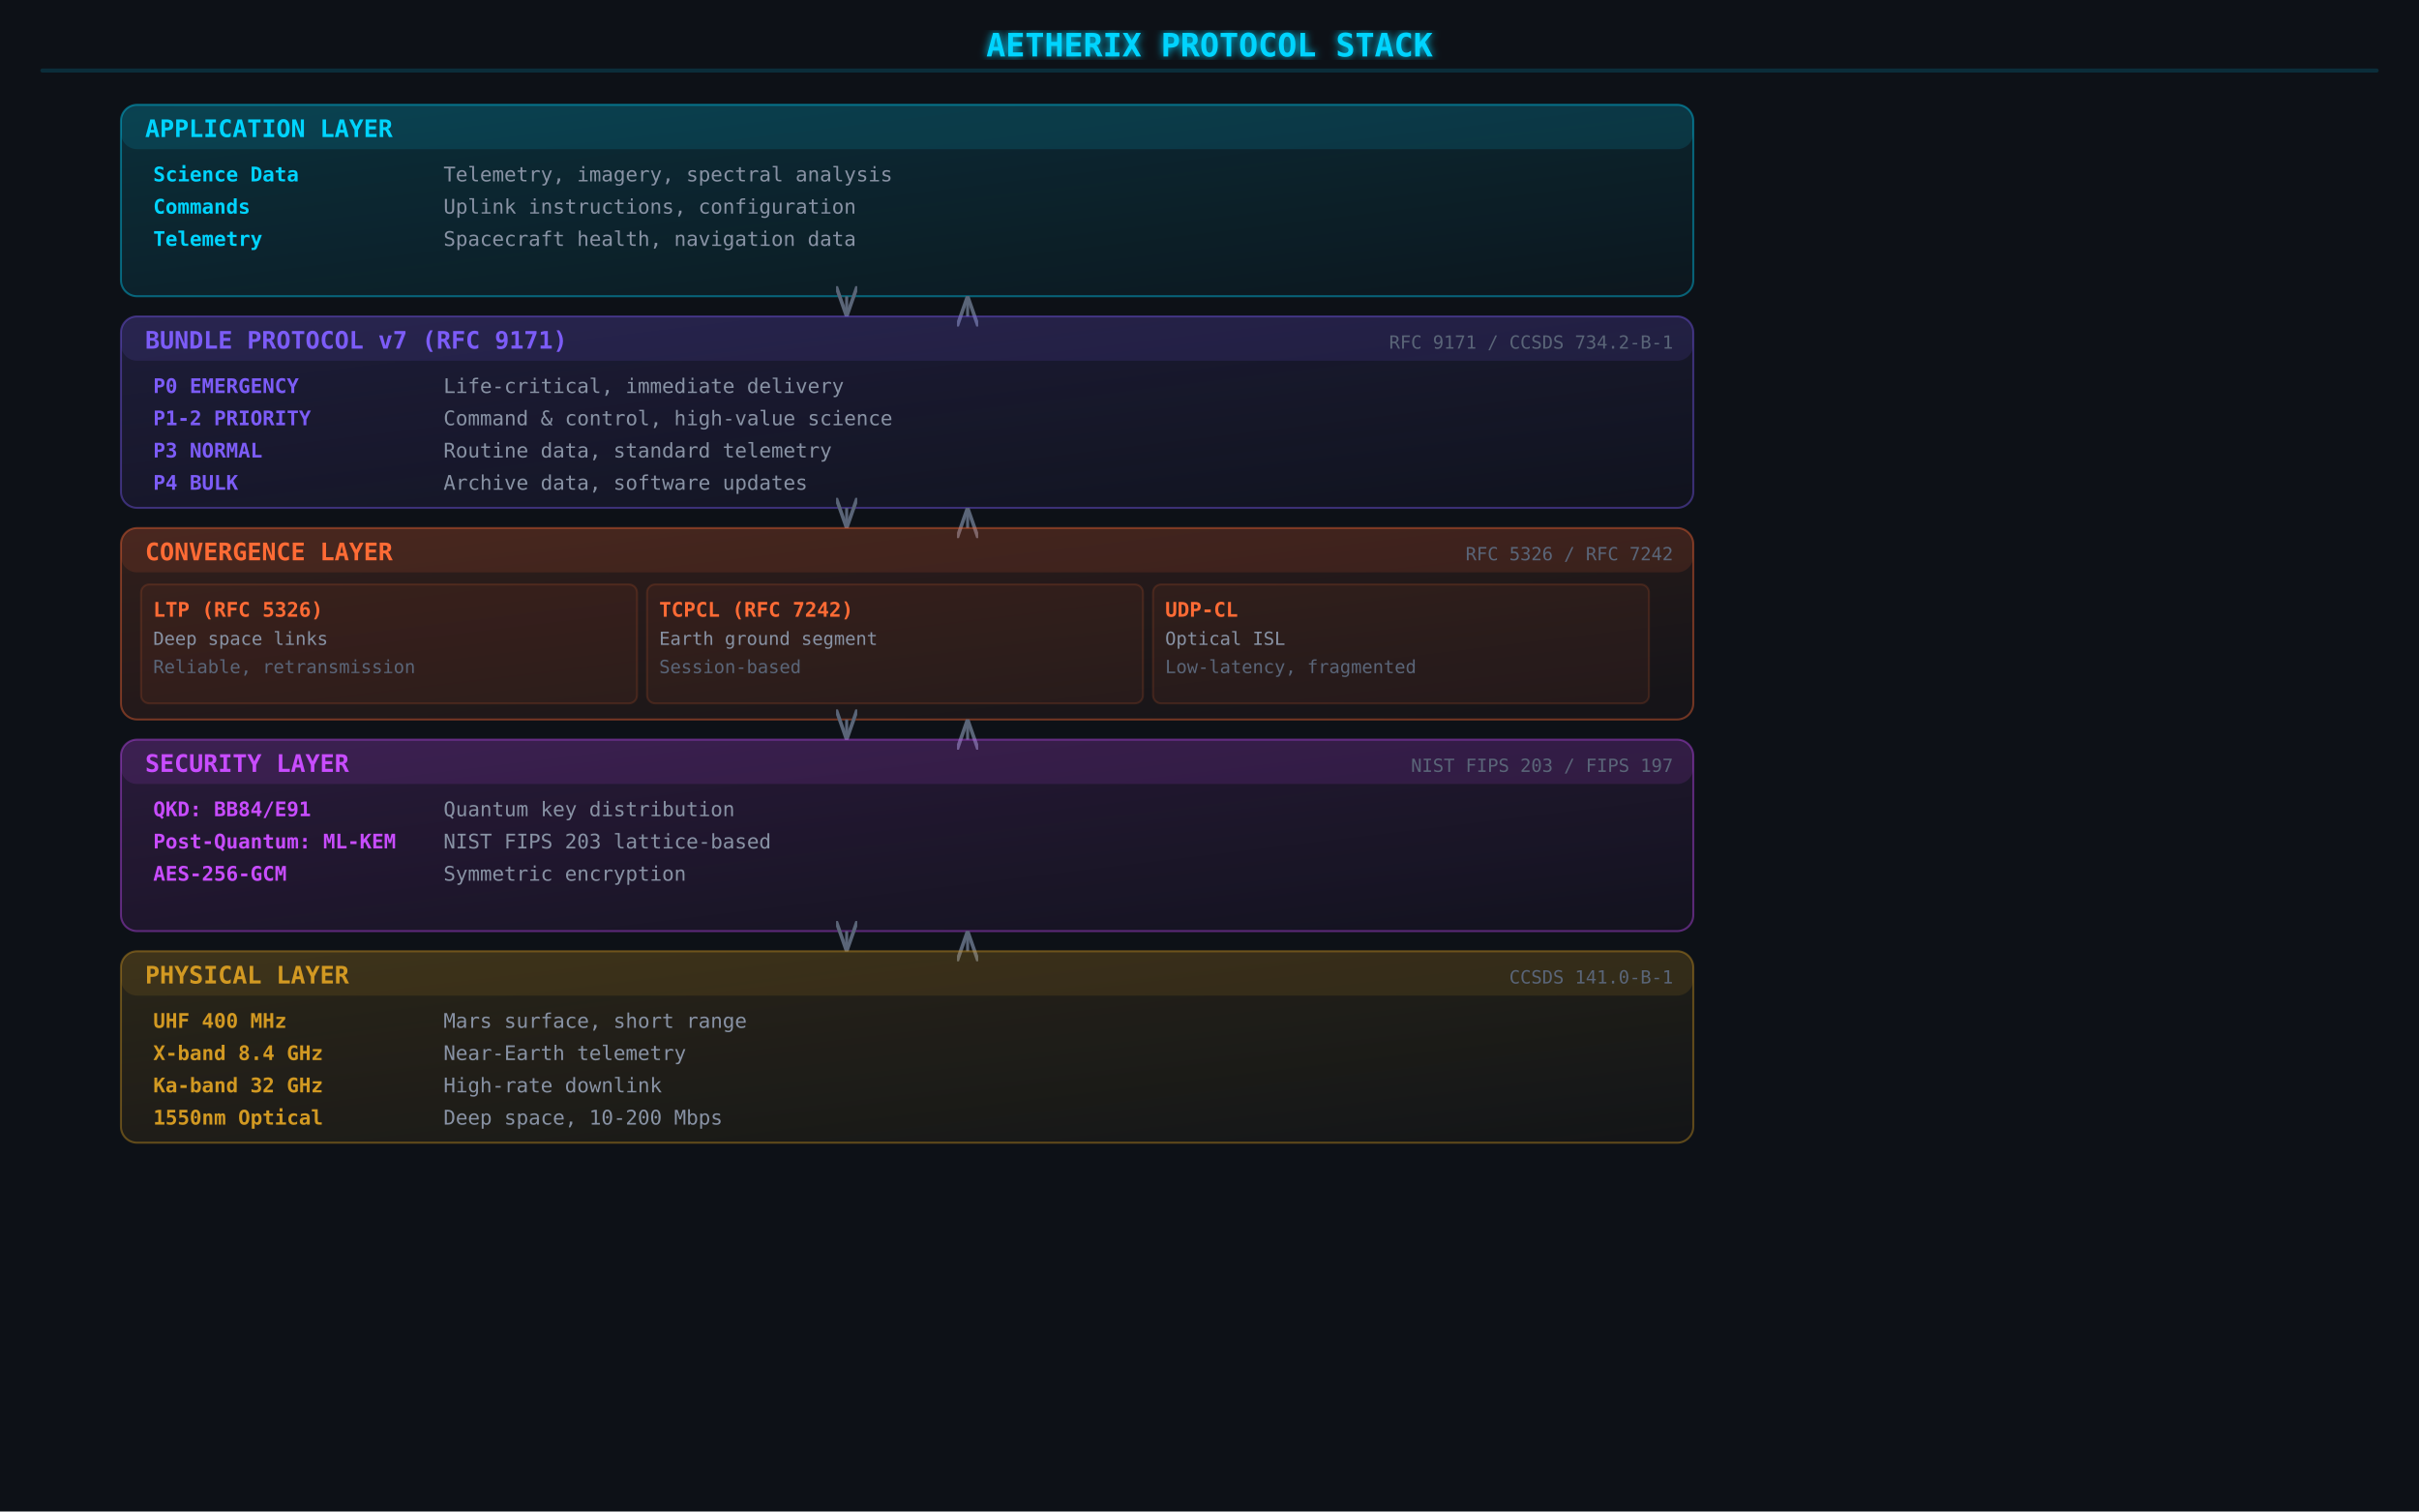
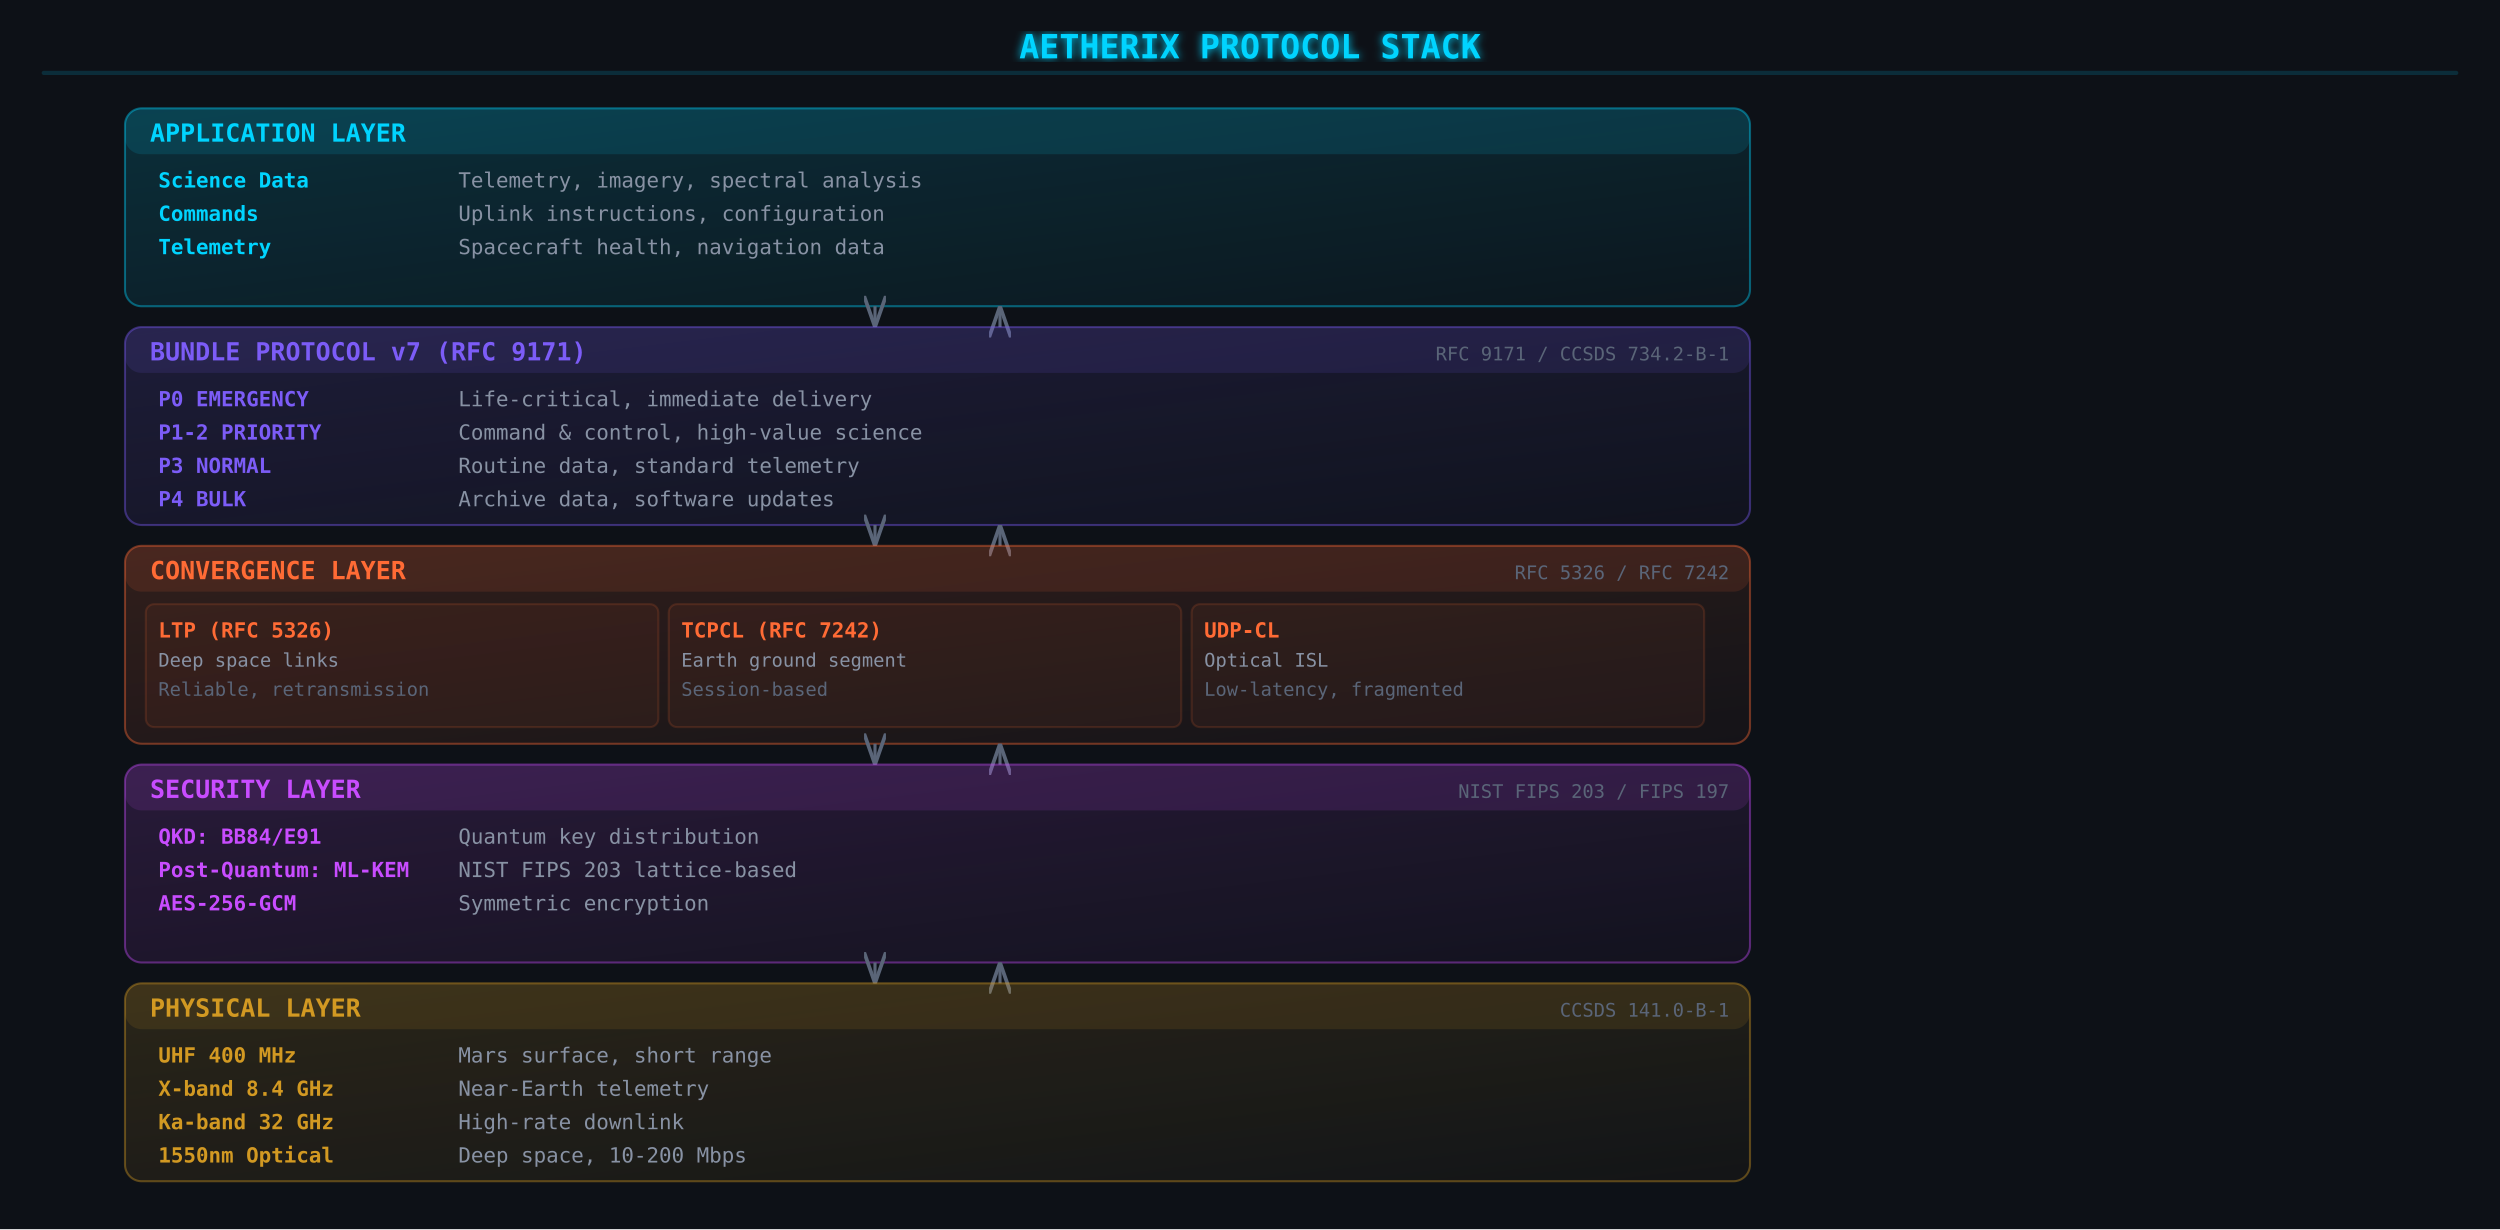
- <svg xmlns="http://www.w3.org/2000/svg" viewBox="0 0 1200 750" width="1200" height="750">
-   <rect width="1200" height="750" fill="#0d1117" />
+ <svg xmlns="http://www.w3.org/2000/svg" viewBox="0 0 1200 590" width="1200" height="590">
+   <rect width="1200" height="590" fill="#0d1117" />
  <defs>
    <filter id="glow">
      <feGaussianBlur stdDeviation="2" result="blur" />
      <feMerge>
        <feMergeNode in="blur" />
        <feMergeNode in="SourceGraphic" />
      </feMerge>
    </filter>
    <filter id="glowStrong">
      <feGaussianBlur stdDeviation="4" result="blur" />
      <feMerge>
        <feMergeNode in="blur" />
        <feMergeNode in="SourceGraphic" />
      </feMerge>
    </filter>
    <linearGradient id="gradCyan" x1="0" y1="0" x2="1" y2="1">
      <stop offset="0%" stop-color="#00d4ff" stop-opacity="0.15" />
      <stop offset="100%" stop-color="#00d4ff" stop-opacity="0.03" />
    </linearGradient>
    <linearGradient id="gradPurple" x1="0" y1="0" x2="1" y2="1">
      <stop offset="0%" stop-color="#7c5cf7" stop-opacity="0.15" />
      <stop offset="100%" stop-color="#7c5cf7" stop-opacity="0.03" />
    </linearGradient>
    <linearGradient id="gradOrange" x1="0" y1="0" x2="1" y2="1">
      <stop offset="0%" stop-color="#ff6b35" stop-opacity="0.15" />
      <stop offset="100%" stop-color="#ff6b35" stop-opacity="0.03" />
    </linearGradient>
    <linearGradient id="gradGreen" x1="0" y1="0" x2="1" y2="1">
      <stop offset="0%" stop-color="#3fb950" stop-opacity="0.15" />
      <stop offset="100%" stop-color="#3fb950" stop-opacity="0.03" />
    </linearGradient>
    <linearGradient id="gradMagenta" x1="0" y1="0" x2="1" y2="1">
      <stop offset="0%" stop-color="#c84cff" stop-opacity="0.15" />
      <stop offset="100%" stop-color="#c84cff" stop-opacity="0.03" />
    </linearGradient>
    <linearGradient id="gradGold" x1="0" y1="0" x2="1" y2="1">
      <stop offset="0%" stop-color="#d29922" stop-opacity="0.15" />
      <stop offset="100%" stop-color="#d29922" stop-opacity="0.03" />
    </linearGradient>
    <linearGradient id="gradRed" x1="0" y1="0" x2="1" y2="1">
      <stop offset="0%" stop-color="#f85149" stop-opacity="0.15" />
      <stop offset="100%" stop-color="#f85149" stop-opacity="0.03" />
    </linearGradient>
    <linearGradient id="gradMarsEarth" x1="0" y1="0" x2="1" y2="0">
      <stop offset="0%" stop-color="#ff6b35" stop-opacity="0.3" />
      <stop offset="50%" stop-color="#7c5cf7" stop-opacity="0.15" />
      <stop offset="100%" stop-color="#00d4ff" stop-opacity="0.3" />
    </linearGradient>
    <marker id="arrCyan" markerWidth="10" markerHeight="7" refX="10" refY="3.5" orient="auto">
      <path d="M0,0 L10,3.5 L0,7" fill="none" stroke="#00d4ff" stroke-width="1.2" />
    </marker>
    <marker id="arrPurple" markerWidth="10" markerHeight="7" refX="10" refY="3.5" orient="auto">
      <path d="M0,0 L10,3.5 L0,7" fill="none" stroke="#7c5cf7" stroke-width="1.2" />
    </marker>
    <marker id="arrGray" markerWidth="10" markerHeight="7" refX="10" refY="3.5" orient="auto">
      <path d="M0,0 L10,3.5 L0,7" fill="none" stroke="#5a6578" stroke-width="1.2" />
    </marker>
    <marker id="arrGreen" markerWidth="10" markerHeight="7" refX="10" refY="3.5" orient="auto">
      <path d="M0,0 L10,3.5 L0,7" fill="none" stroke="#3fb950" stroke-width="1.2" />
    </marker>
    <marker id="arrOrange" markerWidth="10" markerHeight="7" refX="10" refY="3.5" orient="auto">
      <path d="M0,0 L10,3.5 L0,7" fill="none" stroke="#ff6b35" stroke-width="1.2" />
    </marker>
    <marker id="arrMagenta" markerWidth="10" markerHeight="7" refX="10" refY="3.5" orient="auto">
      <path d="M0,0 L10,3.5 L0,7" fill="none" stroke="#c84cff" stroke-width="1.2" />
    </marker>
    <marker id="arrGold" markerWidth="10" markerHeight="7" refX="10" refY="3.5" orient="auto">
      <path d="M0,0 L10,3.5 L0,7" fill="none" stroke="#d29922" stroke-width="1.2" />
    </marker>
    <marker id="arrRed" markerWidth="10" markerHeight="7" refX="10" refY="3.5" orient="auto">
      <path d="M0,0 L10,3.5 L0,7" fill="none" stroke="#f85149" stroke-width="1.2" />
    </marker>
  </defs>
  <text x="600" y="28" text-anchor="middle" fill="#00d4ff" font-size="16" font-weight="700" font-family="'SF Mono', 'Cascadia Code', 'Fira Code', monospace" filter="url(#glow)">AETHERIX PROTOCOL STACK</text>
  <rect x="20" y="34" width="1160" height="2" rx="1" fill="#00d4ff" fill-opacity="0.15" />
  <rect x="60" y="52" width="780" height="95" rx="8" fill="url(#gradCyan)" stroke="#00d4ff" stroke-opacity="0.4" />
  <rect x="60" y="52" width="780" height="22" rx="8" fill="#00d4ff" fill-opacity="0.12" />
  <text x="72" y="68" fill="#00d4ff" font-size="12" font-weight="700" font-family="'SF Mono', 'Cascadia Code', 'Fira Code', monospace">APPLICATION LAYER</text>
  <text x="76" y="90" fill="#00d4ff" font-size="10" font-weight="600" font-family="'SF Mono', 'Cascadia Code', 'Fira Code', monospace">Science Data</text>
  <text x="220" y="90" fill="#8892a4" font-size="10" font-family="'SF Mono', 'Cascadia Code', 'Fira Code', monospace">Telemetry, imagery, spectral analysis</text>
  <text x="76" y="106" fill="#00d4ff" font-size="10" font-weight="600" font-family="'SF Mono', 'Cascadia Code', 'Fira Code', monospace">Commands</text>
  <text x="220" y="106" fill="#8892a4" font-size="10" font-family="'SF Mono', 'Cascadia Code', 'Fira Code', monospace">Uplink instructions, configuration</text>
  <text x="76" y="122" fill="#00d4ff" font-size="10" font-weight="600" font-family="'SF Mono', 'Cascadia Code', 'Fira Code', monospace">Telemetry</text>
  <text x="220" y="122" fill="#8892a4" font-size="10" font-family="'SF Mono', 'Cascadia Code', 'Fira Code', monospace">Spacecraft health, navigation data</text>
  <line x1="420" y1="147" x2="420" y2="157" stroke="#5a6578" stroke-width="1.5" marker-end="url(#arrGray)" />
  <line x1="480" y1="157" x2="480" y2="147" stroke="#5a6578" stroke-width="1.5" marker-end="url(#arrGray)" />
  <rect x="60" y="157" width="780" height="95" rx="8" fill="url(#gradPurple)" stroke="#7c5cf7" stroke-opacity="0.4" />
  <rect x="60" y="157" width="780" height="22" rx="8" fill="#7c5cf7" fill-opacity="0.12" />
  <text x="72" y="173" fill="#7c5cf7" font-size="12" font-weight="700" font-family="'SF Mono', 'Cascadia Code', 'Fira Code', monospace">BUNDLE PROTOCOL v7 (RFC 9171)</text>
  <text x="830" y="173" text-anchor="end" fill="#5a6578" font-size="9" font-family="'SF Mono', 'Cascadia Code', 'Fira Code', monospace">RFC 9171 / CCSDS 734.2-B-1</text>
  <text x="76" y="195" fill="#7c5cf7" font-size="10" font-weight="600" font-family="'SF Mono', 'Cascadia Code', 'Fira Code', monospace">P0 EMERGENCY</text>
  <text x="220" y="195" fill="#8892a4" font-size="10" font-family="'SF Mono', 'Cascadia Code', 'Fira Code', monospace">Life-critical, immediate delivery</text>
  <text x="76" y="211" fill="#7c5cf7" font-size="10" font-weight="600" font-family="'SF Mono', 'Cascadia Code', 'Fira Code', monospace">P1-2 PRIORITY</text>
  <text x="220" y="211" fill="#8892a4" font-size="10" font-family="'SF Mono', 'Cascadia Code', 'Fira Code', monospace">Command &amp; control, high-value science</text>
  <text x="76" y="227" fill="#7c5cf7" font-size="10" font-weight="600" font-family="'SF Mono', 'Cascadia Code', 'Fira Code', monospace">P3 NORMAL</text>
  <text x="220" y="227" fill="#8892a4" font-size="10" font-family="'SF Mono', 'Cascadia Code', 'Fira Code', monospace">Routine data, standard telemetry</text>
  <text x="76" y="243" fill="#7c5cf7" font-size="10" font-weight="600" font-family="'SF Mono', 'Cascadia Code', 'Fira Code', monospace">P4 BULK</text>
  <text x="220" y="243" fill="#8892a4" font-size="10" font-family="'SF Mono', 'Cascadia Code', 'Fira Code', monospace">Archive data, software updates</text>
  <line x1="420" y1="252" x2="420" y2="262" stroke="#5a6578" stroke-width="1.5" marker-end="url(#arrGray)" />
  <line x1="480" y1="262" x2="480" y2="252" stroke="#5a6578" stroke-width="1.5" marker-end="url(#arrGray)" />
  <rect x="60" y="262" width="780" height="95" rx="8" fill="url(#gradOrange)" stroke="#ff6b35" stroke-opacity="0.4" />
  <rect x="60" y="262" width="780" height="22" rx="8" fill="#ff6b35" fill-opacity="0.12" />
  <text x="72" y="278" fill="#ff6b35" font-size="12" font-weight="700" font-family="'SF Mono', 'Cascadia Code', 'Fira Code', monospace">CONVERGENCE LAYER</text>
  <text x="830" y="278" text-anchor="end" fill="#5a6578" font-size="9" font-family="'SF Mono', 'Cascadia Code', 'Fira Code', monospace">RFC 5326 / RFC 7242</text>
  <rect x="70" y="290" width="246" height="59" rx="4" fill="#ff6b35" fill-opacity="0.06" stroke="#ff6b35" stroke-opacity="0.15" />
  <text x="76" y="306" fill="#ff6b35" font-size="10" font-weight="600" font-family="'SF Mono', 'Cascadia Code', 'Fira Code', monospace">LTP (RFC 5326)</text>
  <text x="76" y="320" fill="#8892a4" font-size="9" font-family="'SF Mono', 'Cascadia Code', 'Fira Code', monospace">Deep space links</text>
  <text x="76" y="334" fill="#5a6578" font-size="9" font-family="'SF Mono', 'Cascadia Code', 'Fira Code', monospace">Reliable, retransmission</text>
  <rect x="321" y="290" width="246" height="59" rx="4" fill="#ff6b35" fill-opacity="0.06" stroke="#ff6b35" stroke-opacity="0.15" />
  <text x="327" y="306" fill="#ff6b35" font-size="10" font-weight="600" font-family="'SF Mono', 'Cascadia Code', 'Fira Code', monospace">TCPCL (RFC 7242)</text>
  <text x="327" y="320" fill="#8892a4" font-size="9" font-family="'SF Mono', 'Cascadia Code', 'Fira Code', monospace">Earth ground segment</text>
  <text x="327" y="334" fill="#5a6578" font-size="9" font-family="'SF Mono', 'Cascadia Code', 'Fira Code', monospace">Session-based</text>
  <rect x="572" y="290" width="246" height="59" rx="4" fill="#ff6b35" fill-opacity="0.06" stroke="#ff6b35" stroke-opacity="0.15" />
  <text x="578" y="306" fill="#ff6b35" font-size="10" font-weight="600" font-family="'SF Mono', 'Cascadia Code', 'Fira Code', monospace">UDP-CL</text>
  <text x="578" y="320" fill="#8892a4" font-size="9" font-family="'SF Mono', 'Cascadia Code', 'Fira Code', monospace">Optical ISL</text>
  <text x="578" y="334" fill="#5a6578" font-size="9" font-family="'SF Mono', 'Cascadia Code', 'Fira Code', monospace">Low-latency, fragmented</text>
  <line x1="420" y1="357" x2="420" y2="367" stroke="#5a6578" stroke-width="1.5" marker-end="url(#arrGray)" />
  <line x1="480" y1="367" x2="480" y2="357" stroke="#5a6578" stroke-width="1.5" marker-end="url(#arrGray)" />
  <rect x="60" y="367" width="780" height="95" rx="8" fill="url(#gradMagenta)" stroke="#c84cff" stroke-opacity="0.4" />
  <rect x="60" y="367" width="780" height="22" rx="8" fill="#c84cff" fill-opacity="0.12" />
  <text x="72" y="383" fill="#c84cff" font-size="12" font-weight="700" font-family="'SF Mono', 'Cascadia Code', 'Fira Code', monospace">SECURITY LAYER</text>
  <text x="830" y="383" text-anchor="end" fill="#5a6578" font-size="9" font-family="'SF Mono', 'Cascadia Code', 'Fira Code', monospace">NIST FIPS 203 / FIPS 197</text>
  <text x="76" y="405" fill="#c84cff" font-size="10" font-weight="600" font-family="'SF Mono', 'Cascadia Code', 'Fira Code', monospace">QKD: BB84/E91</text>
  <text x="220" y="405" fill="#8892a4" font-size="10" font-family="'SF Mono', 'Cascadia Code', 'Fira Code', monospace">Quantum key distribution</text>
  <text x="76" y="421" fill="#c84cff" font-size="10" font-weight="600" font-family="'SF Mono', 'Cascadia Code', 'Fira Code', monospace">Post-Quantum: ML-KEM</text>
  <text x="220" y="421" fill="#8892a4" font-size="10" font-family="'SF Mono', 'Cascadia Code', 'Fira Code', monospace">NIST FIPS 203 lattice-based</text>
  <text x="76" y="437" fill="#c84cff" font-size="10" font-weight="600" font-family="'SF Mono', 'Cascadia Code', 'Fira Code', monospace">AES-256-GCM</text>
  <text x="220" y="437" fill="#8892a4" font-size="10" font-family="'SF Mono', 'Cascadia Code', 'Fira Code', monospace">Symmetric encryption</text>
  <line x1="420" y1="462" x2="420" y2="472" stroke="#5a6578" stroke-width="1.5" marker-end="url(#arrGray)" />
  <line x1="480" y1="472" x2="480" y2="462" stroke="#5a6578" stroke-width="1.5" marker-end="url(#arrGray)" />
  <rect x="60" y="472" width="780" height="95" rx="8" fill="url(#gradGold)" stroke="#d29922" stroke-opacity="0.4" />
  <rect x="60" y="472" width="780" height="22" rx="8" fill="#d29922" fill-opacity="0.12" />
  <text x="72" y="488" fill="#d29922" font-size="12" font-weight="700" font-family="'SF Mono', 'Cascadia Code', 'Fira Code', monospace">PHYSICAL LAYER</text>
  <text x="830" y="488" text-anchor="end" fill="#5a6578" font-size="9" font-family="'SF Mono', 'Cascadia Code', 'Fira Code', monospace">CCSDS 141.0-B-1</text>
  <text x="76" y="510" fill="#d29922" font-size="10" font-weight="600" font-family="'SF Mono', 'Cascadia Code', 'Fira Code', monospace">UHF 400 MHz</text>
  <text x="220" y="510" fill="#8892a4" font-size="10" font-family="'SF Mono', 'Cascadia Code', 'Fira Code', monospace">Mars surface, short range</text>
  <text x="76" y="526" fill="#d29922" font-size="10" font-weight="600" font-family="'SF Mono', 'Cascadia Code', 'Fira Code', monospace">X-band 8.4 GHz</text>
  <text x="220" y="526" fill="#8892a4" font-size="10" font-family="'SF Mono', 'Cascadia Code', 'Fira Code', monospace">Near-Earth telemetry</text>
  <text x="76" y="542" fill="#d29922" font-size="10" font-weight="600" font-family="'SF Mono', 'Cascadia Code', 'Fira Code', monospace">Ka-band 32 GHz</text>
  <text x="220" y="542" fill="#8892a4" font-size="10" font-family="'SF Mono', 'Cascadia Code', 'Fira Code', monospace">High-rate downlink</text>
  <text x="76" y="558" fill="#d29922" font-size="10" font-weight="600" font-family="'SF Mono', 'Cascadia Code', 'Fira Code', monospace">1550nm Optical</text>
  <text x="220" y="558" fill="#8892a4" font-size="10" font-family="'SF Mono', 'Cascadia Code', 'Fira Code', monospace">Deep space, 10-200 Mbps</text>
</svg>
